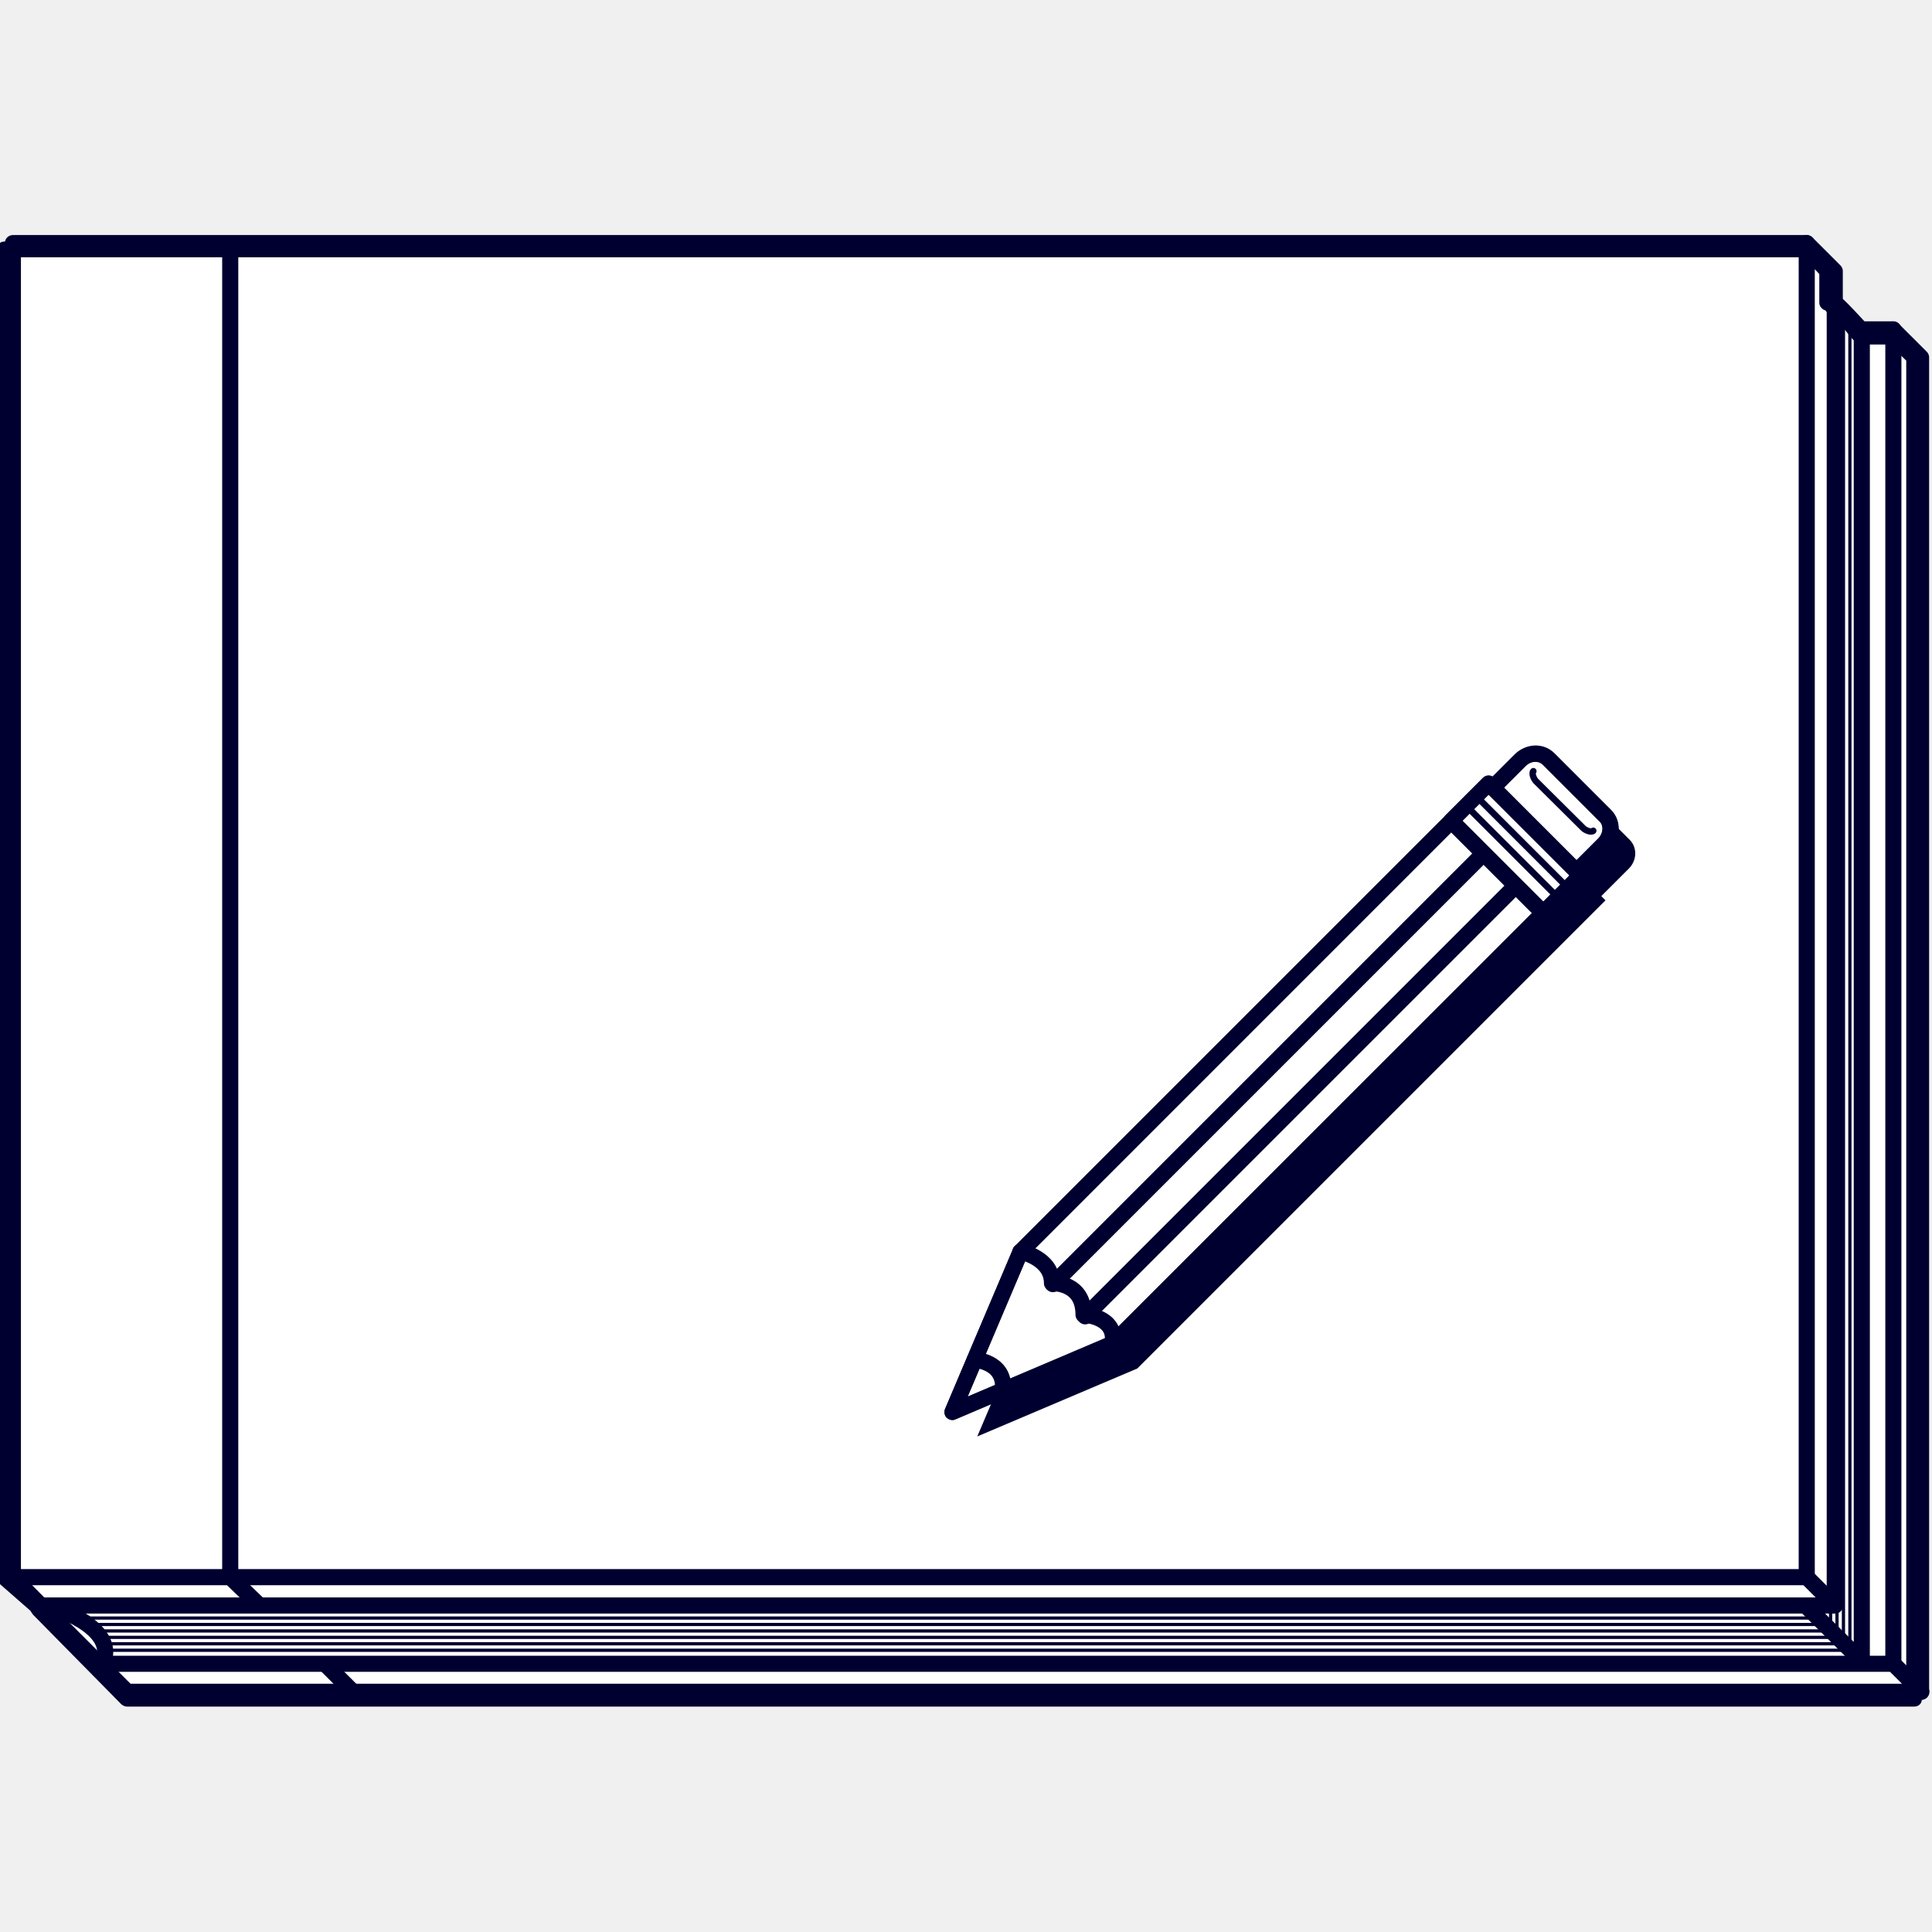
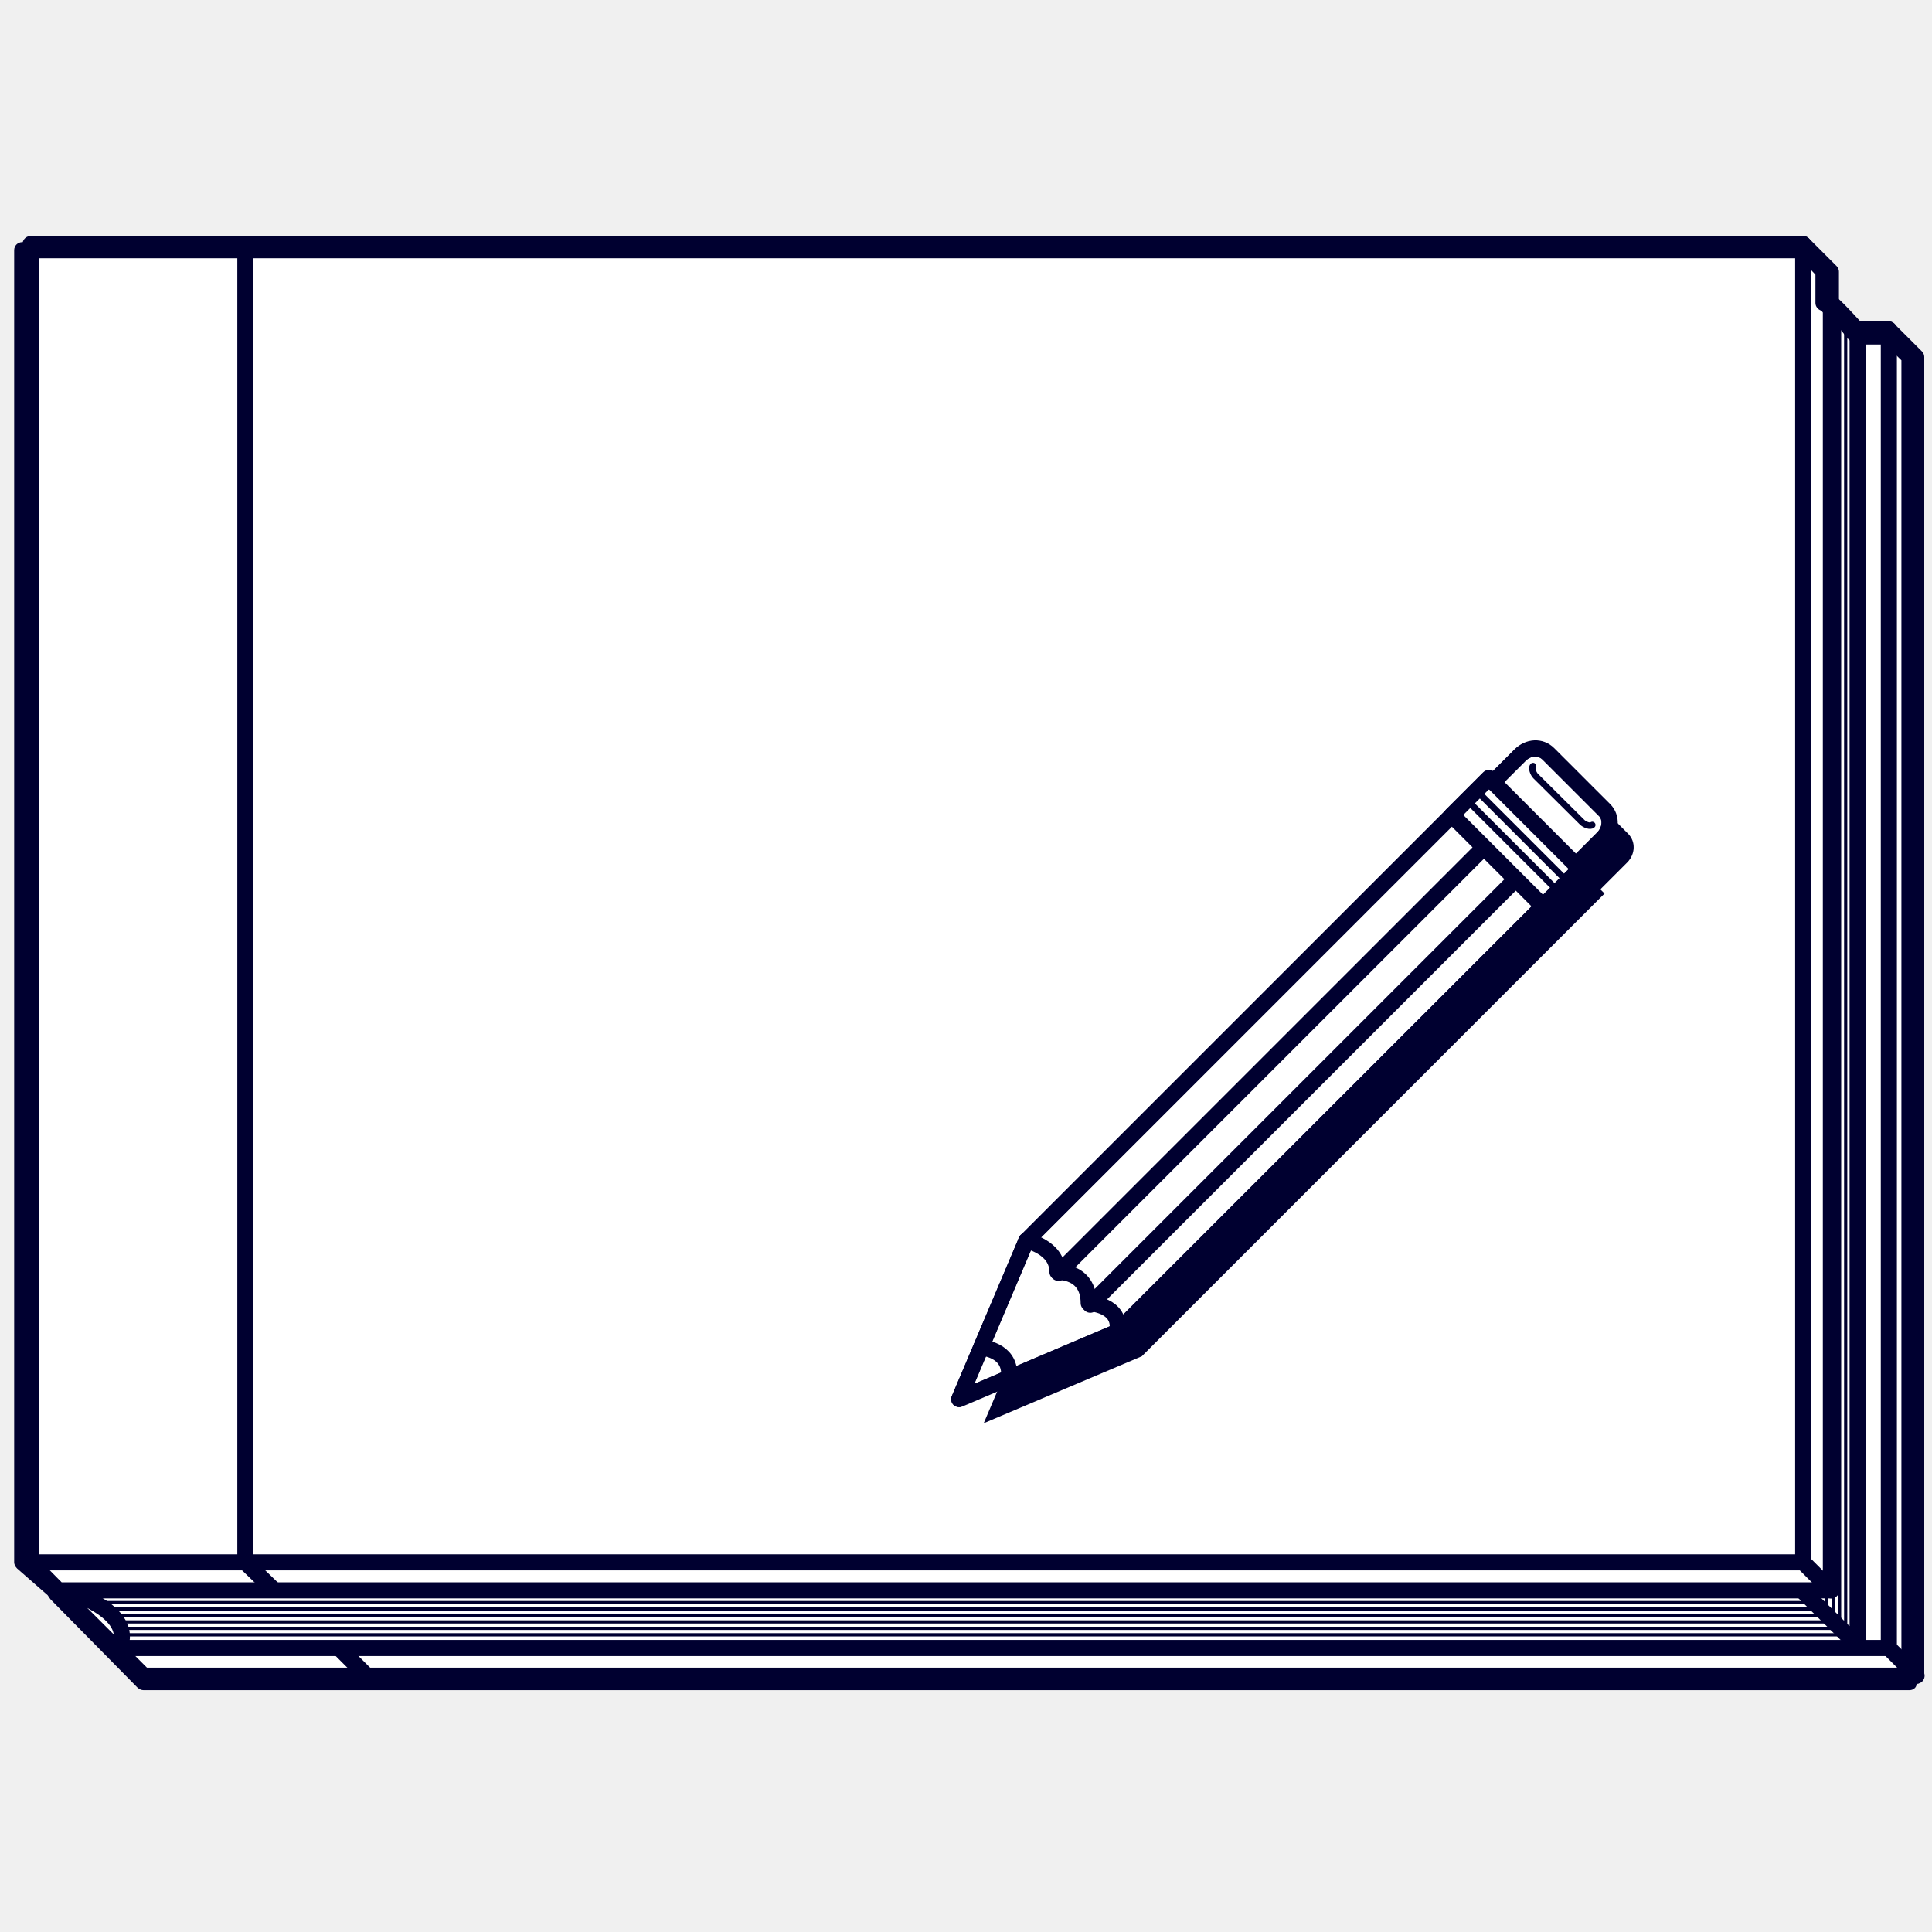
- <svg xmlns="http://www.w3.org/2000/svg" version="1.1" x="0px" y="0px" viewBox="0 0 600 600" enable-background="new 0 0 600 600" xml:space="preserve">
+ <svg xmlns="http://www.w3.org/2000/svg" version="1.1" id="Layer_1" x="0px" y="0px" viewBox="-252.5 -285 600 600" enable-background="new -252.5 -285 600 600" xml:space="preserve">
  <g id="illustration">
    <g>
      <g>
-         <path fill="#FFFFFF" stroke="#000030" stroke-width="5" stroke-linecap="round" stroke-linejoin="round" stroke-miterlimit="10" d="     M587.9,102.3l8.7,8.7v414.4H39.5l-26.9-26.9" />
-         <path fill="#FFFFFF" stroke="#000030" stroke-width="5" stroke-linecap="round" stroke-linejoin="round" stroke-miterlimit="10" d="     M578.2,102.3h9.8v414.4H31.8c5.5-11.6-16.7-18-16.7-18" />
-         <path fill="#FFFFFF" stroke="#000030" stroke-width="5" stroke-linecap="round" stroke-linejoin="round" stroke-miterlimit="10" d="     M569.7,94.1c0-0.9,8.5,8.5,8.5,8.5v413.3l-17.3-17.1" />
-         <path fill="#FFFFFF" stroke="#000030" stroke-width="5" stroke-linecap="round" stroke-linejoin="round" stroke-miterlimit="10" d="     M561.1,75.5l8.7,8.7v414.4H12.7L4,489.8" />
-         <path fill="#FFFFFF" stroke="#000030" stroke-width="5" stroke-linecap="round" stroke-linejoin="round" stroke-miterlimit="10" d="     M561.1,489.8H4V75.5h557.1V489.8z" />
-         <path fill="none" stroke="#000030" stroke-width="5" stroke-linecap="round" stroke-linejoin="round" stroke-miterlimit="10" d="     M101.5,517.3l7.5,7.5" />
-         <path fill="none" stroke="#000030" stroke-width="5" stroke-linecap="round" stroke-linejoin="round" stroke-miterlimit="10" d="     M80.3,498.3l-8.8-8.5V76" />
-         <line fill="none" stroke="#000030" stroke-width="5" stroke-linecap="round" stroke-linejoin="round" stroke-miterlimit="10" x1="561.1" y1="489.8" x2="569.9" y2="498.6" />
-         <line fill="none" stroke="#000030" stroke-width="5" stroke-linecap="round" stroke-linejoin="round" stroke-miterlimit="10" x1="587.9" y1="516.6" x2="596.7" y2="525.4" />
+         <path fill="#FFFFFF" stroke="#000030" stroke-width="5" stroke-linecap="round" stroke-linejoin="round" stroke-miterlimit="10" d="     M334-182.7l8.6,8.6v409.5h-550.5l-26.6-26.6" />
+         <path fill="#FFFFFF" stroke="#000030" stroke-width="5" stroke-linecap="round" stroke-linejoin="round" stroke-miterlimit="10" d="     M324.4-182.7h9.7v409.5h-549.6c5.4-11.5-16.5-17.8-16.5-17.8" />
+         <path fill="#FFFFFF" stroke="#000030" stroke-width="5" stroke-linecap="round" stroke-linejoin="round" stroke-miterlimit="10" d="     M316-190.8c0-0.9,8.4,8.4,8.4,8.4V226l-17.1-16.9" />
+         <path fill="#FFFFFF" stroke="#000030" stroke-width="5" stroke-linecap="round" stroke-linejoin="round" stroke-miterlimit="10" d="     M307.5-209.2l8.6,8.6v409.5h-550.5l-8.6-8.7" />
+         <path fill="#FFFFFF" stroke="#000030" stroke-width="5" stroke-linecap="round" stroke-linejoin="round" stroke-miterlimit="10" d="     M307.5,200.2H-243v-409.4h550.5V200.2z" />
+         <path fill="none" stroke="#000030" stroke-width="5" stroke-linecap="round" stroke-linejoin="round" stroke-miterlimit="10" d="     M-146.6,227.4l7.4,7.4" />
+         <path fill="none" stroke="#000030" stroke-width="5" stroke-linecap="round" stroke-linejoin="round" stroke-miterlimit="10" d="     M-167.6,208.6l-8.7-8.4v-408.9" />
+         <path fill="none" stroke="#000030" stroke-width="5" stroke-linecap="round" stroke-linejoin="round" stroke-miterlimit="10" d="     M307.5,200.2l8.7,8.7" />
+         <path fill="none" stroke="#000030" stroke-width="5" stroke-linecap="round" stroke-linejoin="round" stroke-miterlimit="10" d="     M334,226.7l8.7,8.7" />
      </g>
      <g>
        <g>
-           <path fill="none" stroke="#000030" stroke-linecap="round" stroke-linejoin="round" stroke-miterlimit="10" d="M568.5,499v7.5      H32" />
-           <path fill="none" stroke="#000030" stroke-linecap="round" stroke-linejoin="round" stroke-miterlimit="10" d="M570.5,496v12.5      l-537.5,0" />
-           <path fill="none" stroke="#000030" stroke-linecap="round" stroke-linejoin="round" stroke-miterlimit="10" d="M25,502.5h540" />
-           <path fill="none" stroke="#000030" stroke-linecap="round" stroke-linejoin="round" stroke-miterlimit="10" d="M28,504.5h539" />
-           <path fill="none" stroke="#000030" stroke-linecap="round" stroke-linejoin="round" stroke-miterlimit="10" d="M572.5,96v414.5      H34" />
-           <path fill="none" stroke="#000030" stroke-linecap="round" stroke-linejoin="round" stroke-miterlimit="10" d="M574.5,99v413.5      H33" />
+           <path fill="none" stroke="#000030" stroke-linecap="round" stroke-linejoin="round" stroke-miterlimit="10" d="M314.8,209.3v7.4      h-530.1" />
+           <path fill="none" stroke="#000030" stroke-linecap="round" stroke-linejoin="round" stroke-miterlimit="10" d="M316.8,206.3      v12.4h-531.1" />
+           <path fill="none" stroke="#000030" stroke-linecap="round" stroke-linejoin="round" stroke-miterlimit="10" d="M-222.2,212.7      h533.6" />
+           <path fill="none" stroke="#000030" stroke-linecap="round" stroke-linejoin="round" stroke-miterlimit="10" d="M-219.3,214.7      h532.6" />
+           <path fill="none" stroke="#000030" stroke-linecap="round" stroke-linejoin="round" stroke-miterlimit="10" d="M318.8-188.9      v409.6h-532.1" />
+           <path fill="none" stroke="#000030" stroke-linecap="round" stroke-linejoin="round" stroke-miterlimit="10" d="M320.7-185.9      v408.6h-535" />
        </g>
      </g>
    </g>
  </g>
  <g id="shadow">
    <g>
-       <path fill="#000030" d="M506.2,260.9l-17.6-17.6c-2.3-2.3-6.3-2.1-8.9,0.4l-8.5,8.5L470,251l-11.6,11.6L324.6,396.4l-14.2,33.5h0    l0,0l-6.9,16.2l49.7-21.1L487,291.2l11.6-11.6l-1.3-1.3l8.5-8.5C508.4,267.2,508.5,263.3,506.2,260.9z" />
+       <path fill="#000030" d="M253.2-26l-17.4-17.4c-2.3-2.3-6.2-2.1-8.8,0.4l-8.4,8.4l-1.2-1.2L206-24.3L73.8,107.9l-14,33.1l0,0l0,0    L53,157l49.1-20.8L234.3,4l11.5-11.5l-1.3-1.3l8.4-8.4C255.4-19.8,255.5-23.6,253.2-26z" />
    </g>
  </g>
  <g id="illustration-2">
-     <path fill="#FFFFFF" d="M318.2,390.7l-18.7,44.1l44.1-18.7l144.8-144.8c-0.5-1-0.4-2.2,0.4-3l8.6-8.6c1.6-1.6,1.8-4,0.4-5.4   L480,236.5c-0.6-0.6-1.4-0.9-2.3-0.9c-1.1,0-2.2,0.5-3.1,1.3l-8.6,8.6c-0.5,0.5-1.1,0.7-1.8,0.7c0,0,0,0,0,0   c-0.4,0-0.9-0.1-1.2-0.3L318.2,390.7z" />
+     <path fill="#FFFFFF" d="M67.5,102.3L49,145.8l43.6-18.5L235.7-15.7c-0.5-1-0.4-2.2,0.4-3l8.5-8.5c1.6-1.6,1.8-4,0.4-5.3l-17.6-17.6   c-0.6-0.6-1.4-0.9-2.3-0.9c-1.1,0-2.2,0.5-3.1,1.3l-8.5,8.5c-0.5,0.5-1.1,0.7-1.8,0.7l0,0c-0.4,0-0.9-0.1-1.2-0.3L67.5,102.3z" />
    <g>
-       <path fill="#FFFFFF" stroke="#000030" stroke-width="5" stroke-linecap="round" stroke-linejoin="round" stroke-miterlimit="10" d="    M463.6,244.6l8.5-8.5c2.6-2.6,6.5-2.8,8.9-0.4l17.6,17.6c2.3,2.3,2.1,6.3-0.4,8.9l-8.5,8.5" />
-       <path fill="#FFFFFF" stroke="#000030" stroke-width="5" stroke-linecap="round" stroke-linejoin="round" stroke-miterlimit="10" d="    M295.8,438.5l21.1-49.7l133.8-133.8l28.6,28.6L345.5,417.3L295.8,438.5z" />
-       <path fill="none" stroke="#000030" stroke-width="5" stroke-linecap="round" stroke-linejoin="round" stroke-miterlimit="10" d="    M460.8,265L327,398.8" />
-       <path fill="none" stroke="#000030" stroke-width="5" stroke-linecap="round" stroke-linejoin="round" stroke-miterlimit="10" d="    M470.8,275L337,408.8" />
-       <path fill="#FFFFFF" stroke="#000030" stroke-width="5" stroke-linecap="round" stroke-linejoin="round" stroke-miterlimit="10" d="    M316.9,388.7c0,0,9.8,1.9,9.8,9.8c0,0,9.8-0.5,9.8,9.8c0,0,10.5,0.4,9,9 M311.5,431.1c0.4-8.3-8.8-8.8-8.8-8.8" />
-       <path fill="#FFFFFF" stroke="#000030" stroke-width="5" stroke-linecap="round" stroke-linejoin="round" stroke-miterlimit="10" d="    M450.7,254.9l11.6-11.6l28.6,28.6l-11.6,11.6L450.7,254.9z" />
-       <path fill="none" stroke="#000030" stroke-width="2" stroke-linecap="round" stroke-linejoin="round" stroke-miterlimit="10" d="    M458.4,247.2l28.6,28.6" />
-       <path fill="none" stroke="#000030" stroke-width="2" stroke-linecap="round" stroke-linejoin="round" stroke-miterlimit="10" d="    M455.4,250.3l28.6,28.6" />
-       <path fill="#FFFFFF" stroke="#000030" stroke-width="2" stroke-linecap="round" stroke-linejoin="round" stroke-miterlimit="10" d="    M494.8,258c-0.6,0.6-2.4-0.1-3.1-0.8L477,242.6c-0.7-0.7-1.4-2.5-0.8-3.1" />
+       <path fill="#FFFFFF" stroke="#000030" stroke-width="5" stroke-linecap="round" stroke-linejoin="round" stroke-miterlimit="10" d="    M211.2-42.1l8.4-8.4c2.6-2.6,6.4-2.8,8.8-0.4l17.4,17.4c2.3,2.3,2.1,6.2-0.4,8.8l-8.4,8.4" />
+       <path fill="#FFFFFF" stroke="#000030" stroke-width="5" stroke-linecap="round" stroke-linejoin="round" stroke-miterlimit="10" d="    M45.4,149.5l20.8-49.1L198.4-31.8l28.3,28.3L94.5,128.6L45.4,149.5z" />
+       <path fill="none" stroke="#000030" stroke-width="5" stroke-linecap="round" stroke-linejoin="round" stroke-miterlimit="10" d="    M208.4-21.9L76.2,110.3" />
+       <path fill="none" stroke="#000030" stroke-width="5" stroke-linecap="round" stroke-linejoin="round" stroke-miterlimit="10" d="    M218.3-12L86.1,120.2" />
+       <path fill="#FFFFFF" stroke="#000030" stroke-width="5" stroke-linecap="round" stroke-linejoin="round" stroke-miterlimit="10" d="    M66.2,100.3c0,0,9.7,1.9,9.7,9.7c0,0,9.7-0.5,9.7,9.7c0,0,10.4,0.4,8.9,8.9 M60.9,142.2c0.4-8.2-8.7-8.7-8.7-8.7" />
+       <path fill="#FFFFFF" stroke="#000030" stroke-width="5" stroke-linecap="round" stroke-linejoin="round" stroke-miterlimit="10" d="    M198.4-31.9l11.5-11.5l28.3,28.3L226.7-3.6L198.4-31.9z" />
+       <path fill="none" stroke="#000030" stroke-width="2" stroke-linecap="round" stroke-linejoin="round" stroke-miterlimit="10" d="    M206-39.5l28.3,28.3" />
+       <path fill="none" stroke="#000030" stroke-width="2" stroke-linecap="round" stroke-linejoin="round" stroke-miterlimit="10" d="    M203.1-36.5l28.3,28.3" />
+       <path fill="#FFFFFF" stroke="#000030" stroke-width="2" stroke-linecap="round" stroke-linejoin="round" stroke-miterlimit="10" d="    M242-28.8c-0.6,0.6-2.4-0.1-3.1-0.8l-14.5-14.4c-0.7-0.7-1.4-2.5-0.8-3.1" />
    </g>
  </g>
  <g id="outline">
-     <path fill="#000030" d="M594.5,530h-555c-0.7,0-1.3-0.3-1.8-0.7l-27.4-27.8c-0.1-0.1-0.2-0.3-0.3-0.4l-0.6-0.9l-9.6-8.4   c-0.5-0.5-0.9-1.2-0.9-1.9V77.5c0-1.4,1.1-2.5,2.5-2.5h559.6c0.7,0,1.3,0.3,1.8,0.8l6.4,6.7c0.4,0.5,0.7,1.1,0.7,1.7v8.4   c0.3,0.3,0.6,0.6,0.9,0.9c0.3,0.1,0.6,0.2,0.9,0.4c0.5,0.3,0.9,0.8,1,1.4c2.2,1.9,4.2,4.4,5.3,5.8c0.2,0.3,0.4,0.5,0.5,0.7l0.3,0.3   h8.9c0.7,0,1.3,0.3,1.8,0.7l6.6,6.5c0.5,0.5,0.7,1.1,0.7,1.8v416.5C597,528.9,595.9,530,594.5,530z M40.6,525H592V112l-5.1-5h-8.7   c-0.6,0-1.1-0.2-1.6-0.6l-1.2-1c-0.1-0.1-0.2-0.2-0.3-0.3c-0.2-0.2-0.5-0.6-0.9-1.1c-1.1-1.4-3.1-4-5.2-5.5c0,0-0.1-0.1-0.1-0.1   c-0.3-0.1-0.5-0.3-0.7-0.5c-0.3-0.3-0.6-0.6-0.8-0.9c-0.2-0.2-0.4-0.4-0.5-0.6c-1.1-0.3-1.9-1.3-1.9-2.4v-8.9l-4.9-5.2H4v408.7   l9,7.9c0.2,0.2,0.3,0.3,0.5,0.5l0.6,1L40.6,525z" />
+     <path fill="#000030" d="M340.5,239.9h-548.4c-0.7,0-1.3-0.3-1.8-0.7l-27.1-27.5c-0.1-0.1-0.2-0.3-0.3-0.4l-0.6-0.9l-9.5-8.3   c-0.5-0.5-0.9-1.2-0.9-1.9v-407.5c0-1.4,1.1-2.5,2.5-2.5h552.9c0.7,0,1.3,0.3,1.8,0.8l6.3,6.6c0.4,0.5,0.7,1.1,0.7,1.7v8.3   c0.3,0.3,0.6,0.6,0.9,0.9c0.3,0.1,0.6,0.2,0.9,0.4c0.5,0.3,0.9,0.8,1,1.4c2.2,1.9,4.1,4.3,5.2,5.7c0.2,0.3,0.4,0.5,0.5,0.7l0.3,0.3   h8.8c0.7,0,1.3,0.3,1.8,0.7l6.5,6.4c0.5,0.5,0.7,1.1,0.7,1.8v411.5C343,238.8,341.9,239.9,340.5,239.9z M-206.8,235H338v-408.1   l-5-4.9h-8.6c-0.6,0-1.1-0.2-1.6-0.6l-1.2-1c-0.1-0.1-0.2-0.2-0.3-0.3c-0.2-0.2-0.5-0.6-0.9-1.1c-1.1-1.4-3.1-4-5.1-5.4l-0.1-0.1   c-0.3-0.1-0.5-0.3-0.7-0.5c-0.3-0.3-0.6-0.6-0.8-0.9c-0.2-0.2-0.4-0.4-0.5-0.6c-1.1-0.3-1.9-1.3-1.9-2.4v-8.8l-4.8-5.1H-243V199   l8.9,7.8c0.2,0.2,0.3,0.3,0.5,0.5l0.6,1L-206.8,235z" />
    <g>
-       <path fill="#000030" d="M295.8,441c-0.7,0-1.3-0.3-1.8-0.7c-0.7-0.7-0.9-1.8-0.5-2.7l21.1-49.7c0.1-0.3,0.3-0.6,0.5-0.8    l145.4-145.4c0.5-0.5,1.1-0.7,1.8-0.7c0,0,0,0,0,0c0.4,0,0.9,0.1,1.2,0.3l6.8-6.8c1.8-1.8,4.2-2.8,6.6-2.8c2.2,0,4.3,0.8,5.8,2.4    l17.6,17.6c3.3,3.3,3.1,8.9-0.4,12.4l-6.8,6.8c0.5,1,0.4,2.2-0.4,3L347.3,419.1c-0.2,0.2-0.5,0.4-0.8,0.5l-49.7,21.1    C296.5,440.9,296.1,441,295.8,441z M319,390.1l-18.5,43.6l43.6-18.5l143.3-143.3c-0.5-1-0.4-2.2,0.4-3l8.5-8.5    c1.6-1.6,1.8-4,0.4-5.3l-17.6-17.6c-0.6-0.6-1.4-0.9-2.3-0.9c-1.1,0-2.2,0.5-3.1,1.3l-8.5,8.5c-0.5,0.5-1.1,0.7-1.8,0.7    c0,0,0,0,0,0c-0.4,0-0.9-0.1-1.2-0.3L319,390.1z" />
+       <path fill="#000030" d="M45.4,152c-0.7,0-1.3-0.3-1.8-0.7c-0.7-0.7-0.9-1.8-0.5-2.7l20.8-49.1c0.1-0.3,0.3-0.6,0.5-0.8L208.1-45    c0.5-0.5,1.1-0.7,1.8-0.7l0,0c0.4,0,0.9,0.1,1.2,0.3l6.7-6.7c1.8-1.8,4.1-2.8,6.5-2.8c2.2,0,4.2,0.8,5.7,2.4l17.4,17.4    c3.3,3.3,3.1,8.8-0.4,12.3l-6.7,6.7c0.5,1,0.4,2.2-0.4,3L96.2,130.3c-0.2,0.2-0.5,0.4-0.8,0.5l-49.1,20.8    C46,151.9,45.7,152,45.4,152z M68.3,101.7L50,144.8l43.1-18.3L234.7-15.1c-0.5-1-0.4-2.2,0.4-3l8.4-8.4c1.6-1.6,1.8-4,0.4-5.2    l-17.4-17.4c-0.6-0.6-1.4-0.9-2.3-0.9c-1.1,0-2.2,0.5-3.1,1.3l-8.4,8.4c-0.5,0.5-1.1,0.7-1.8,0.7l0,0c-0.4,0-0.9-0.1-1.2-0.3    L68.3,101.7z" />
    </g>
  </g>
</svg>
